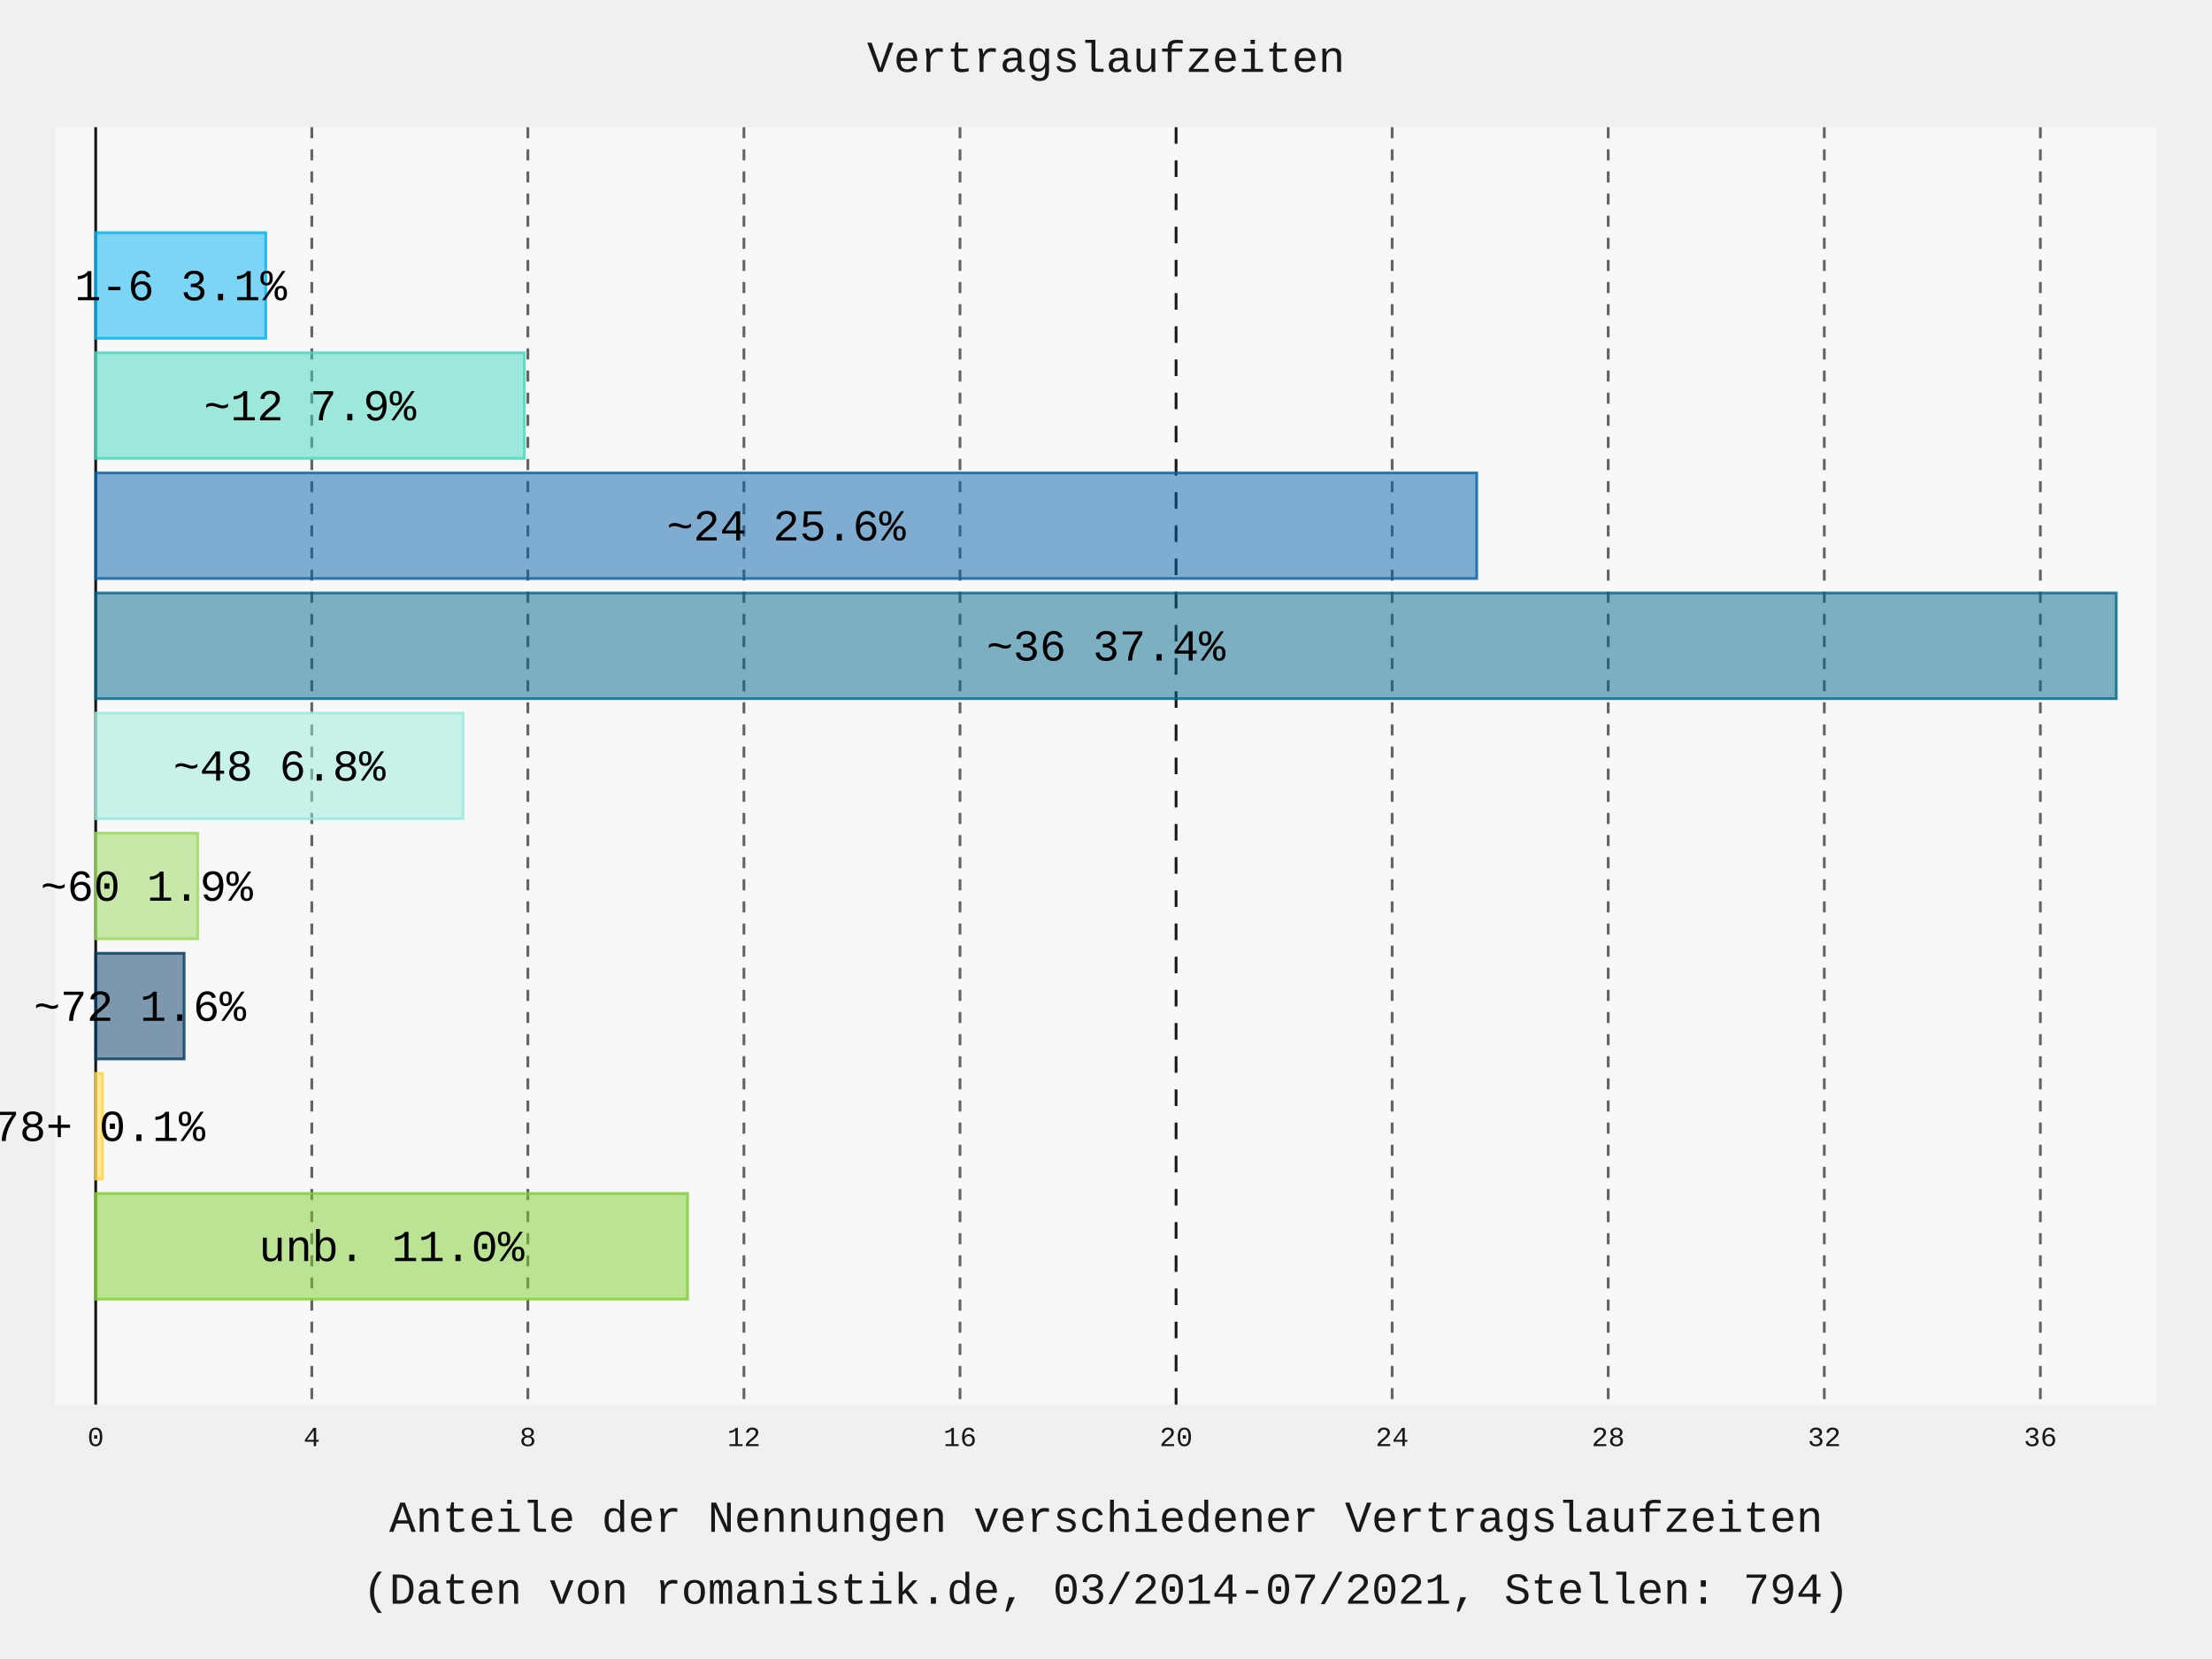
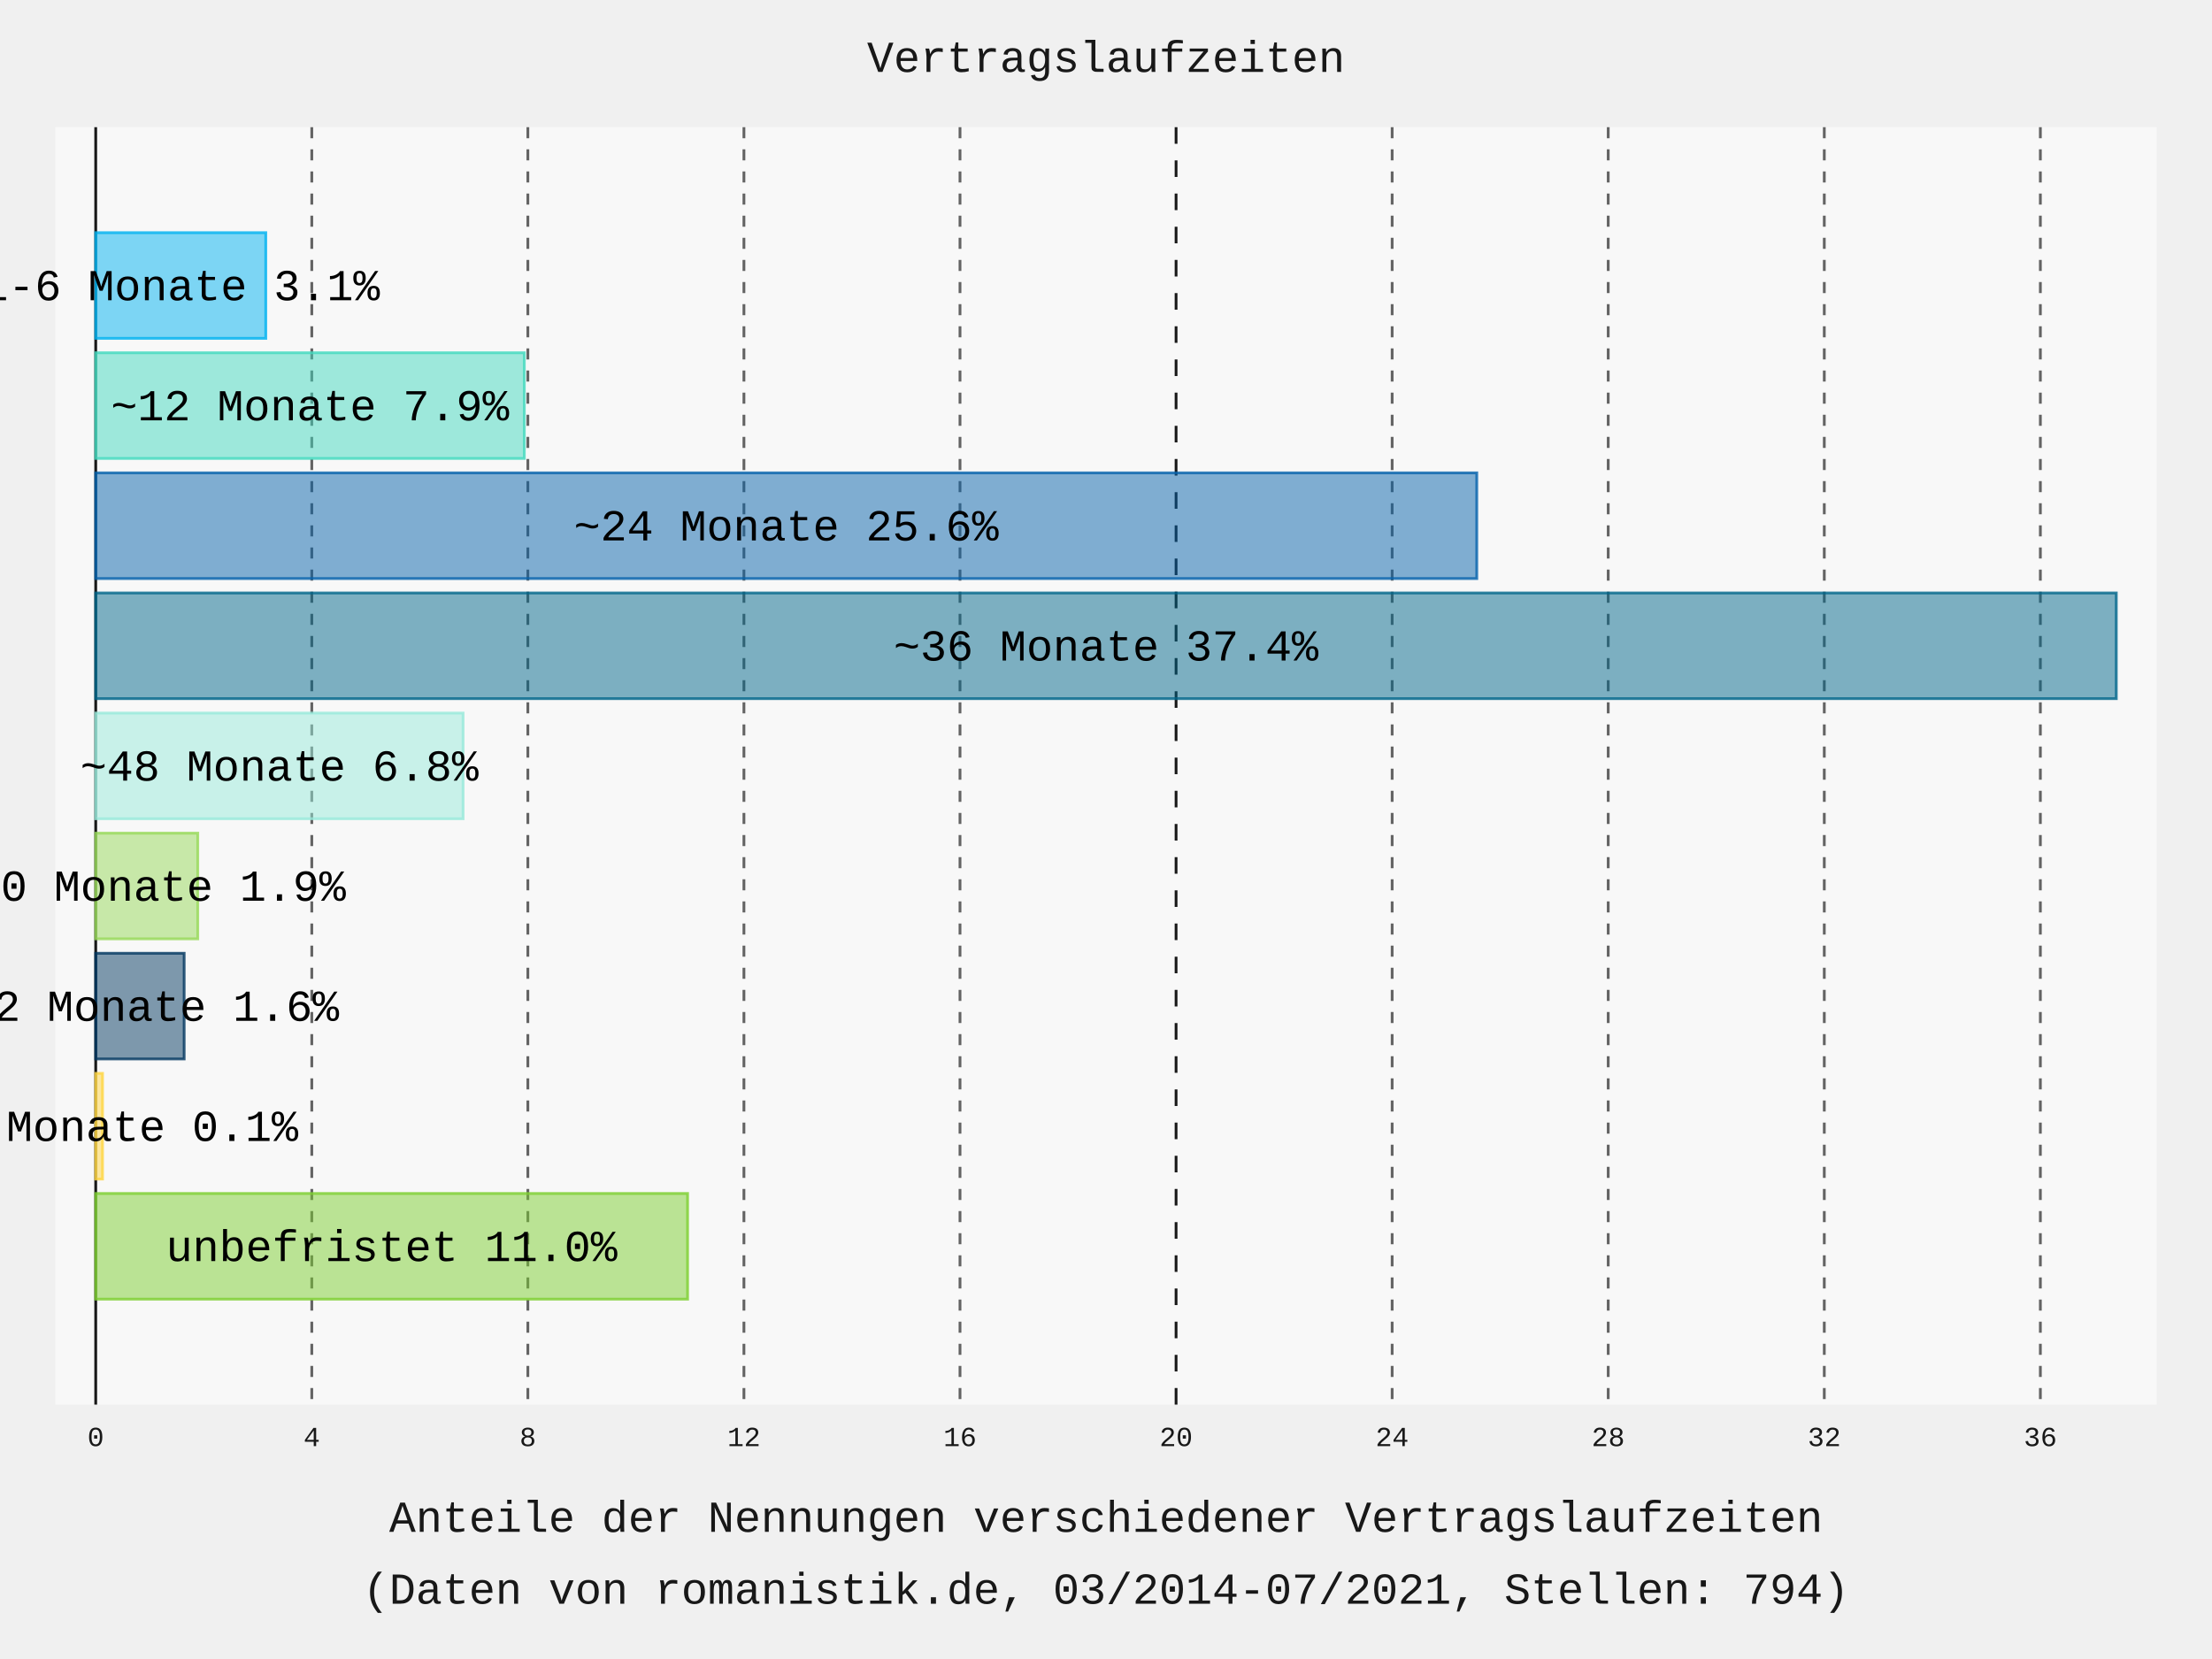
- <svg xmlns="http://www.w3.org/2000/svg" id="chart-c99ed272-664e-443c-95ab-a04cdc308d7f" class="pygal-chart" viewBox="0 0 800 600">
+ <svg xmlns="http://www.w3.org/2000/svg" id="chart-5da42d5f-712d-46cd-ba66-9cb26c4812ca" class="pygal-chart" viewBox="0 0 800 600">
  <defs>
-     <style type="text/css">#chart-c99ed272-664e-443c-95ab-a04cdc308d7f{-webkit-user-select:none;-webkit-font-smoothing:antialiased;font-family:Consolas,"Liberation Mono",Menlo,Courier,monospace}#chart-c99ed272-664e-443c-95ab-a04cdc308d7f .title{font-family:Consolas,"Liberation Mono",Menlo,Courier,monospace;font-size:16px}#chart-c99ed272-664e-443c-95ab-a04cdc308d7f .legends .legend text{font-family:Consolas,"Liberation Mono",Menlo,Courier,monospace;font-size:14px}#chart-c99ed272-664e-443c-95ab-a04cdc308d7f .axis text{font-family:Consolas,"Liberation Mono",Menlo,Courier,monospace;font-size:10px}#chart-c99ed272-664e-443c-95ab-a04cdc308d7f .axis text.major{font-family:Consolas,"Liberation Mono",Menlo,Courier,monospace;font-size:10px}#chart-c99ed272-664e-443c-95ab-a04cdc308d7f .text-overlay text.value{font-family:Consolas,"Liberation Mono",Menlo,Courier,monospace;font-size:16px}#chart-c99ed272-664e-443c-95ab-a04cdc308d7f .text-overlay text.label{font-family:Consolas,"Liberation Mono",Menlo,Courier,monospace;font-size:10px}#chart-c99ed272-664e-443c-95ab-a04cdc308d7f .tooltip{font-family:Consolas,"Liberation Mono",Menlo,Courier,monospace;font-size:14px}#chart-c99ed272-664e-443c-95ab-a04cdc308d7f text.no_data{font-family:Consolas,"Liberation Mono",Menlo,Courier,monospace;font-size:64px}
- #chart-c99ed272-664e-443c-95ab-a04cdc308d7f{background-color:#f0f0f0}#chart-c99ed272-664e-443c-95ab-a04cdc308d7f path,#chart-c99ed272-664e-443c-95ab-a04cdc308d7f line,#chart-c99ed272-664e-443c-95ab-a04cdc308d7f rect,#chart-c99ed272-664e-443c-95ab-a04cdc308d7f circle{-webkit-transition:250ms ease-in;-moz-transition:250ms ease-in;transition:250ms ease-in}#chart-c99ed272-664e-443c-95ab-a04cdc308d7f .graph &gt; .background{fill:#f0f0f0}#chart-c99ed272-664e-443c-95ab-a04cdc308d7f .plot &gt; .background{fill:#f8f8f8}#chart-c99ed272-664e-443c-95ab-a04cdc308d7f .graph{fill:rgba(0,0,0,0.9)}#chart-c99ed272-664e-443c-95ab-a04cdc308d7f text.no_data{fill:rgba(0,0,0,0.9)}#chart-c99ed272-664e-443c-95ab-a04cdc308d7f .title{fill:rgba(0,0,0,0.9)}#chart-c99ed272-664e-443c-95ab-a04cdc308d7f .legends .legend text{fill:rgba(0,0,0,0.9)}#chart-c99ed272-664e-443c-95ab-a04cdc308d7f .legends .legend:hover text{fill:rgba(0,0,0,0.9)}#chart-c99ed272-664e-443c-95ab-a04cdc308d7f .axis .line{stroke:rgba(0,0,0,0.9)}#chart-c99ed272-664e-443c-95ab-a04cdc308d7f .axis .guide.line{stroke:rgba(0,0,0,0.6)}#chart-c99ed272-664e-443c-95ab-a04cdc308d7f .axis .major.line{stroke:rgba(0,0,0,0.9)}#chart-c99ed272-664e-443c-95ab-a04cdc308d7f .axis text.major{fill:rgba(0,0,0,0.9)}#chart-c99ed272-664e-443c-95ab-a04cdc308d7f .axis.y .guides:hover .guide.line,#chart-c99ed272-664e-443c-95ab-a04cdc308d7f .line-graph .axis.x .guides:hover .guide.line,#chart-c99ed272-664e-443c-95ab-a04cdc308d7f .stackedline-graph .axis.x .guides:hover .guide.line,#chart-c99ed272-664e-443c-95ab-a04cdc308d7f .xy-graph .axis.x .guides:hover .guide.line{stroke:rgba(0,0,0,0.9)}#chart-c99ed272-664e-443c-95ab-a04cdc308d7f .axis .guides:hover text{fill:rgba(0,0,0,0.9)}#chart-c99ed272-664e-443c-95ab-a04cdc308d7f .reactive{fill-opacity:.5;stroke-opacity:.8}#chart-c99ed272-664e-443c-95ab-a04cdc308d7f .ci{stroke:rgba(0,0,0,0.9)}#chart-c99ed272-664e-443c-95ab-a04cdc308d7f .reactive.active,#chart-c99ed272-664e-443c-95ab-a04cdc308d7f .active .reactive{fill-opacity:.9;stroke-opacity:.9;stroke-width:4}#chart-c99ed272-664e-443c-95ab-a04cdc308d7f .ci .reactive.active{stroke-width:1.5}#chart-c99ed272-664e-443c-95ab-a04cdc308d7f .series text{fill:rgba(0,0,0,0.9)}#chart-c99ed272-664e-443c-95ab-a04cdc308d7f .tooltip rect{fill:#f8f8f8;stroke:rgba(0,0,0,0.9);-webkit-transition:opacity 250ms ease-in;-moz-transition:opacity 250ms ease-in;transition:opacity 250ms ease-in}#chart-c99ed272-664e-443c-95ab-a04cdc308d7f .tooltip .label{fill:rgba(0,0,0,0.9)}#chart-c99ed272-664e-443c-95ab-a04cdc308d7f .tooltip .label{fill:rgba(0,0,0,0.9)}#chart-c99ed272-664e-443c-95ab-a04cdc308d7f .tooltip .legend{font-size:.8em;fill:rgba(0,0,0,0.6)}#chart-c99ed272-664e-443c-95ab-a04cdc308d7f .tooltip .x_label{font-size:.6em;fill:rgba(0,0,0,0.9)}#chart-c99ed272-664e-443c-95ab-a04cdc308d7f .tooltip .xlink{font-size:.5em;text-decoration:underline}#chart-c99ed272-664e-443c-95ab-a04cdc308d7f .tooltip .value{font-size:1.5em}#chart-c99ed272-664e-443c-95ab-a04cdc308d7f .bound{font-size:.5em}#chart-c99ed272-664e-443c-95ab-a04cdc308d7f .max-value{font-size:.75em;fill:rgba(0,0,0,0.6)}#chart-c99ed272-664e-443c-95ab-a04cdc308d7f .map-element{fill:#f8f8f8;stroke:rgba(0,0,0,0.6) !important}#chart-c99ed272-664e-443c-95ab-a04cdc308d7f .map-element .reactive{fill-opacity:inherit;stroke-opacity:inherit}#chart-c99ed272-664e-443c-95ab-a04cdc308d7f .color-0,#chart-c99ed272-664e-443c-95ab-a04cdc308d7f .color-0 a:visited{stroke:#00b2f0;fill:#00b2f0}#chart-c99ed272-664e-443c-95ab-a04cdc308d7f .color-1,#chart-c99ed272-664e-443c-95ab-a04cdc308d7f .color-1 a:visited{stroke:#43d9be;fill:#43d9be}#chart-c99ed272-664e-443c-95ab-a04cdc308d7f .color-2,#chart-c99ed272-664e-443c-95ab-a04cdc308d7f .color-2 a:visited{stroke:#0662ab;fill:#0662ab}#chart-c99ed272-664e-443c-95ab-a04cdc308d7f .color-3,#chart-c99ed272-664e-443c-95ab-a04cdc308d7f .color-3 a:visited{stroke:#00668a;fill:#00668a}#chart-c99ed272-664e-443c-95ab-a04cdc308d7f .color-4,#chart-c99ed272-664e-443c-95ab-a04cdc308d7f .color-4 a:visited{stroke:#98eadb;fill:#98eadb}#chart-c99ed272-664e-443c-95ab-a04cdc308d7f .color-5,#chart-c99ed272-664e-443c-95ab-a04cdc308d7f .color-5 a:visited{stroke:#97d959;fill:#97d959}#chart-c99ed272-664e-443c-95ab-a04cdc308d7f .color-6,#chart-c99ed272-664e-443c-95ab-a04cdc308d7f .color-6 a:visited{stroke:#033861;fill:#033861}#chart-c99ed272-664e-443c-95ab-a04cdc308d7f .color-7,#chart-c99ed272-664e-443c-95ab-a04cdc308d7f .color-7 a:visited{stroke:#ffd541;fill:#ffd541}#chart-c99ed272-664e-443c-95ab-a04cdc308d7f .color-8,#chart-c99ed272-664e-443c-95ab-a04cdc308d7f .color-8 a:visited{stroke:#7dcf30;fill:#7dcf30}#chart-c99ed272-664e-443c-95ab-a04cdc308d7f .text-overlay .color-0 text{fill:black}#chart-c99ed272-664e-443c-95ab-a04cdc308d7f .text-overlay .color-1 text{fill:black}#chart-c99ed272-664e-443c-95ab-a04cdc308d7f .text-overlay .color-2 text{fill:black}#chart-c99ed272-664e-443c-95ab-a04cdc308d7f .text-overlay .color-3 text{fill:black}#chart-c99ed272-664e-443c-95ab-a04cdc308d7f .text-overlay .color-4 text{fill:black}#chart-c99ed272-664e-443c-95ab-a04cdc308d7f .text-overlay .color-5 text{fill:black}#chart-c99ed272-664e-443c-95ab-a04cdc308d7f .text-overlay .color-6 text{fill:black}#chart-c99ed272-664e-443c-95ab-a04cdc308d7f .text-overlay .color-7 text{fill:black}#chart-c99ed272-664e-443c-95ab-a04cdc308d7f .text-overlay .color-8 text{fill:black}
- #chart-c99ed272-664e-443c-95ab-a04cdc308d7f text.no_data{text-anchor:middle}#chart-c99ed272-664e-443c-95ab-a04cdc308d7f .guide.line{fill:none}#chart-c99ed272-664e-443c-95ab-a04cdc308d7f .centered{text-anchor:middle}#chart-c99ed272-664e-443c-95ab-a04cdc308d7f .title{text-anchor:middle}#chart-c99ed272-664e-443c-95ab-a04cdc308d7f .legends .legend text{fill-opacity:1}#chart-c99ed272-664e-443c-95ab-a04cdc308d7f .axis.x text{text-anchor:middle}#chart-c99ed272-664e-443c-95ab-a04cdc308d7f .axis.x:not(.web) text[transform]{text-anchor:start}#chart-c99ed272-664e-443c-95ab-a04cdc308d7f .axis.x:not(.web) text[transform].backwards{text-anchor:end}#chart-c99ed272-664e-443c-95ab-a04cdc308d7f .axis.y text{text-anchor:end}#chart-c99ed272-664e-443c-95ab-a04cdc308d7f .axis.y text[transform].backwards{text-anchor:start}#chart-c99ed272-664e-443c-95ab-a04cdc308d7f .axis.y2 text{text-anchor:start}#chart-c99ed272-664e-443c-95ab-a04cdc308d7f .axis.y2 text[transform].backwards{text-anchor:end}#chart-c99ed272-664e-443c-95ab-a04cdc308d7f .axis .guide.line{stroke-dasharray:4,4}#chart-c99ed272-664e-443c-95ab-a04cdc308d7f .axis .major.guide.line{stroke-dasharray:6,6}#chart-c99ed272-664e-443c-95ab-a04cdc308d7f .horizontal .axis.y .guide.line,#chart-c99ed272-664e-443c-95ab-a04cdc308d7f .horizontal .axis.y2 .guide.line,#chart-c99ed272-664e-443c-95ab-a04cdc308d7f .vertical .axis.x .guide.line{opacity:0}#chart-c99ed272-664e-443c-95ab-a04cdc308d7f .horizontal .axis.always_show .guide.line,#chart-c99ed272-664e-443c-95ab-a04cdc308d7f .vertical .axis.always_show .guide.line{opacity:1 !important}#chart-c99ed272-664e-443c-95ab-a04cdc308d7f .axis.y .guides:hover .guide.line,#chart-c99ed272-664e-443c-95ab-a04cdc308d7f .axis.y2 .guides:hover .guide.line,#chart-c99ed272-664e-443c-95ab-a04cdc308d7f .axis.x .guides:hover .guide.line{opacity:1}#chart-c99ed272-664e-443c-95ab-a04cdc308d7f .axis .guides:hover text{opacity:1}#chart-c99ed272-664e-443c-95ab-a04cdc308d7f .nofill{fill:none}#chart-c99ed272-664e-443c-95ab-a04cdc308d7f .subtle-fill{fill-opacity:.2}#chart-c99ed272-664e-443c-95ab-a04cdc308d7f .dot{stroke-width:1px;fill-opacity:1}#chart-c99ed272-664e-443c-95ab-a04cdc308d7f .dot.active{stroke-width:5px}#chart-c99ed272-664e-443c-95ab-a04cdc308d7f .dot.negative{fill:transparent}#chart-c99ed272-664e-443c-95ab-a04cdc308d7f text,#chart-c99ed272-664e-443c-95ab-a04cdc308d7f tspan{stroke:none !important}#chart-c99ed272-664e-443c-95ab-a04cdc308d7f .series text.active{opacity:1}#chart-c99ed272-664e-443c-95ab-a04cdc308d7f .tooltip rect{fill-opacity:.95;stroke-width:.5}#chart-c99ed272-664e-443c-95ab-a04cdc308d7f .tooltip text{fill-opacity:1}#chart-c99ed272-664e-443c-95ab-a04cdc308d7f .showable{visibility:hidden}#chart-c99ed272-664e-443c-95ab-a04cdc308d7f .showable.shown{visibility:visible}#chart-c99ed272-664e-443c-95ab-a04cdc308d7f .gauge-background{fill:rgba(229,229,229,1);stroke:none}#chart-c99ed272-664e-443c-95ab-a04cdc308d7f .bg-lines{stroke:#f0f0f0;stroke-width:2px}</style>
+     <style type="text/css">#chart-5da42d5f-712d-46cd-ba66-9cb26c4812ca{-webkit-user-select:none;-webkit-font-smoothing:antialiased;font-family:Consolas,"Liberation Mono",Menlo,Courier,monospace}#chart-5da42d5f-712d-46cd-ba66-9cb26c4812ca .title{font-family:Consolas,"Liberation Mono",Menlo,Courier,monospace;font-size:16px}#chart-5da42d5f-712d-46cd-ba66-9cb26c4812ca .legends .legend text{font-family:Consolas,"Liberation Mono",Menlo,Courier,monospace;font-size:14px}#chart-5da42d5f-712d-46cd-ba66-9cb26c4812ca .axis text{font-family:Consolas,"Liberation Mono",Menlo,Courier,monospace;font-size:10px}#chart-5da42d5f-712d-46cd-ba66-9cb26c4812ca .axis text.major{font-family:Consolas,"Liberation Mono",Menlo,Courier,monospace;font-size:10px}#chart-5da42d5f-712d-46cd-ba66-9cb26c4812ca .text-overlay text.value{font-family:Consolas,"Liberation Mono",Menlo,Courier,monospace;font-size:16px}#chart-5da42d5f-712d-46cd-ba66-9cb26c4812ca .text-overlay text.label{font-family:Consolas,"Liberation Mono",Menlo,Courier,monospace;font-size:10px}#chart-5da42d5f-712d-46cd-ba66-9cb26c4812ca .tooltip{font-family:Consolas,"Liberation Mono",Menlo,Courier,monospace;font-size:14px}#chart-5da42d5f-712d-46cd-ba66-9cb26c4812ca text.no_data{font-family:Consolas,"Liberation Mono",Menlo,Courier,monospace;font-size:64px}
+ #chart-5da42d5f-712d-46cd-ba66-9cb26c4812ca{background-color:#f0f0f0}#chart-5da42d5f-712d-46cd-ba66-9cb26c4812ca path,#chart-5da42d5f-712d-46cd-ba66-9cb26c4812ca line,#chart-5da42d5f-712d-46cd-ba66-9cb26c4812ca rect,#chart-5da42d5f-712d-46cd-ba66-9cb26c4812ca circle{-webkit-transition:250ms ease-in;-moz-transition:250ms ease-in;transition:250ms ease-in}#chart-5da42d5f-712d-46cd-ba66-9cb26c4812ca .graph &gt; .background{fill:#f0f0f0}#chart-5da42d5f-712d-46cd-ba66-9cb26c4812ca .plot &gt; .background{fill:#f8f8f8}#chart-5da42d5f-712d-46cd-ba66-9cb26c4812ca .graph{fill:rgba(0,0,0,0.9)}#chart-5da42d5f-712d-46cd-ba66-9cb26c4812ca text.no_data{fill:rgba(0,0,0,0.9)}#chart-5da42d5f-712d-46cd-ba66-9cb26c4812ca .title{fill:rgba(0,0,0,0.9)}#chart-5da42d5f-712d-46cd-ba66-9cb26c4812ca .legends .legend text{fill:rgba(0,0,0,0.9)}#chart-5da42d5f-712d-46cd-ba66-9cb26c4812ca .legends .legend:hover text{fill:rgba(0,0,0,0.9)}#chart-5da42d5f-712d-46cd-ba66-9cb26c4812ca .axis .line{stroke:rgba(0,0,0,0.9)}#chart-5da42d5f-712d-46cd-ba66-9cb26c4812ca .axis .guide.line{stroke:rgba(0,0,0,0.6)}#chart-5da42d5f-712d-46cd-ba66-9cb26c4812ca .axis .major.line{stroke:rgba(0,0,0,0.9)}#chart-5da42d5f-712d-46cd-ba66-9cb26c4812ca .axis text.major{fill:rgba(0,0,0,0.9)}#chart-5da42d5f-712d-46cd-ba66-9cb26c4812ca .axis.y .guides:hover .guide.line,#chart-5da42d5f-712d-46cd-ba66-9cb26c4812ca .line-graph .axis.x .guides:hover .guide.line,#chart-5da42d5f-712d-46cd-ba66-9cb26c4812ca .stackedline-graph .axis.x .guides:hover .guide.line,#chart-5da42d5f-712d-46cd-ba66-9cb26c4812ca .xy-graph .axis.x .guides:hover .guide.line{stroke:rgba(0,0,0,0.9)}#chart-5da42d5f-712d-46cd-ba66-9cb26c4812ca .axis .guides:hover text{fill:rgba(0,0,0,0.9)}#chart-5da42d5f-712d-46cd-ba66-9cb26c4812ca .reactive{fill-opacity:.5;stroke-opacity:.8}#chart-5da42d5f-712d-46cd-ba66-9cb26c4812ca .ci{stroke:rgba(0,0,0,0.9)}#chart-5da42d5f-712d-46cd-ba66-9cb26c4812ca .reactive.active,#chart-5da42d5f-712d-46cd-ba66-9cb26c4812ca .active .reactive{fill-opacity:.9;stroke-opacity:.9;stroke-width:4}#chart-5da42d5f-712d-46cd-ba66-9cb26c4812ca .ci .reactive.active{stroke-width:1.5}#chart-5da42d5f-712d-46cd-ba66-9cb26c4812ca .series text{fill:rgba(0,0,0,0.9)}#chart-5da42d5f-712d-46cd-ba66-9cb26c4812ca .tooltip rect{fill:#f8f8f8;stroke:rgba(0,0,0,0.9);-webkit-transition:opacity 250ms ease-in;-moz-transition:opacity 250ms ease-in;transition:opacity 250ms ease-in}#chart-5da42d5f-712d-46cd-ba66-9cb26c4812ca .tooltip .label{fill:rgba(0,0,0,0.9)}#chart-5da42d5f-712d-46cd-ba66-9cb26c4812ca .tooltip .label{fill:rgba(0,0,0,0.9)}#chart-5da42d5f-712d-46cd-ba66-9cb26c4812ca .tooltip .legend{font-size:.8em;fill:rgba(0,0,0,0.6)}#chart-5da42d5f-712d-46cd-ba66-9cb26c4812ca .tooltip .x_label{font-size:.6em;fill:rgba(0,0,0,0.9)}#chart-5da42d5f-712d-46cd-ba66-9cb26c4812ca .tooltip .xlink{font-size:.5em;text-decoration:underline}#chart-5da42d5f-712d-46cd-ba66-9cb26c4812ca .tooltip .value{font-size:1.5em}#chart-5da42d5f-712d-46cd-ba66-9cb26c4812ca .bound{font-size:.5em}#chart-5da42d5f-712d-46cd-ba66-9cb26c4812ca .max-value{font-size:.75em;fill:rgba(0,0,0,0.6)}#chart-5da42d5f-712d-46cd-ba66-9cb26c4812ca .map-element{fill:#f8f8f8;stroke:rgba(0,0,0,0.6) !important}#chart-5da42d5f-712d-46cd-ba66-9cb26c4812ca .map-element .reactive{fill-opacity:inherit;stroke-opacity:inherit}#chart-5da42d5f-712d-46cd-ba66-9cb26c4812ca .color-0,#chart-5da42d5f-712d-46cd-ba66-9cb26c4812ca .color-0 a:visited{stroke:#00b2f0;fill:#00b2f0}#chart-5da42d5f-712d-46cd-ba66-9cb26c4812ca .color-1,#chart-5da42d5f-712d-46cd-ba66-9cb26c4812ca .color-1 a:visited{stroke:#43d9be;fill:#43d9be}#chart-5da42d5f-712d-46cd-ba66-9cb26c4812ca .color-2,#chart-5da42d5f-712d-46cd-ba66-9cb26c4812ca .color-2 a:visited{stroke:#0662ab;fill:#0662ab}#chart-5da42d5f-712d-46cd-ba66-9cb26c4812ca .color-3,#chart-5da42d5f-712d-46cd-ba66-9cb26c4812ca .color-3 a:visited{stroke:#00668a;fill:#00668a}#chart-5da42d5f-712d-46cd-ba66-9cb26c4812ca .color-4,#chart-5da42d5f-712d-46cd-ba66-9cb26c4812ca .color-4 a:visited{stroke:#98eadb;fill:#98eadb}#chart-5da42d5f-712d-46cd-ba66-9cb26c4812ca .color-5,#chart-5da42d5f-712d-46cd-ba66-9cb26c4812ca .color-5 a:visited{stroke:#97d959;fill:#97d959}#chart-5da42d5f-712d-46cd-ba66-9cb26c4812ca .color-6,#chart-5da42d5f-712d-46cd-ba66-9cb26c4812ca .color-6 a:visited{stroke:#033861;fill:#033861}#chart-5da42d5f-712d-46cd-ba66-9cb26c4812ca .color-7,#chart-5da42d5f-712d-46cd-ba66-9cb26c4812ca .color-7 a:visited{stroke:#ffd541;fill:#ffd541}#chart-5da42d5f-712d-46cd-ba66-9cb26c4812ca .color-8,#chart-5da42d5f-712d-46cd-ba66-9cb26c4812ca .color-8 a:visited{stroke:#7dcf30;fill:#7dcf30}#chart-5da42d5f-712d-46cd-ba66-9cb26c4812ca .text-overlay .color-0 text{fill:black}#chart-5da42d5f-712d-46cd-ba66-9cb26c4812ca .text-overlay .color-1 text{fill:black}#chart-5da42d5f-712d-46cd-ba66-9cb26c4812ca .text-overlay .color-2 text{fill:black}#chart-5da42d5f-712d-46cd-ba66-9cb26c4812ca .text-overlay .color-3 text{fill:black}#chart-5da42d5f-712d-46cd-ba66-9cb26c4812ca .text-overlay .color-4 text{fill:black}#chart-5da42d5f-712d-46cd-ba66-9cb26c4812ca .text-overlay .color-5 text{fill:black}#chart-5da42d5f-712d-46cd-ba66-9cb26c4812ca .text-overlay .color-6 text{fill:black}#chart-5da42d5f-712d-46cd-ba66-9cb26c4812ca .text-overlay .color-7 text{fill:black}#chart-5da42d5f-712d-46cd-ba66-9cb26c4812ca .text-overlay .color-8 text{fill:black}
+ #chart-5da42d5f-712d-46cd-ba66-9cb26c4812ca text.no_data{text-anchor:middle}#chart-5da42d5f-712d-46cd-ba66-9cb26c4812ca .guide.line{fill:none}#chart-5da42d5f-712d-46cd-ba66-9cb26c4812ca .centered{text-anchor:middle}#chart-5da42d5f-712d-46cd-ba66-9cb26c4812ca .title{text-anchor:middle}#chart-5da42d5f-712d-46cd-ba66-9cb26c4812ca .legends .legend text{fill-opacity:1}#chart-5da42d5f-712d-46cd-ba66-9cb26c4812ca .axis.x text{text-anchor:middle}#chart-5da42d5f-712d-46cd-ba66-9cb26c4812ca .axis.x:not(.web) text[transform]{text-anchor:start}#chart-5da42d5f-712d-46cd-ba66-9cb26c4812ca .axis.x:not(.web) text[transform].backwards{text-anchor:end}#chart-5da42d5f-712d-46cd-ba66-9cb26c4812ca .axis.y text{text-anchor:end}#chart-5da42d5f-712d-46cd-ba66-9cb26c4812ca .axis.y text[transform].backwards{text-anchor:start}#chart-5da42d5f-712d-46cd-ba66-9cb26c4812ca .axis.y2 text{text-anchor:start}#chart-5da42d5f-712d-46cd-ba66-9cb26c4812ca .axis.y2 text[transform].backwards{text-anchor:end}#chart-5da42d5f-712d-46cd-ba66-9cb26c4812ca .axis .guide.line{stroke-dasharray:4,4}#chart-5da42d5f-712d-46cd-ba66-9cb26c4812ca .axis .major.guide.line{stroke-dasharray:6,6}#chart-5da42d5f-712d-46cd-ba66-9cb26c4812ca .horizontal .axis.y .guide.line,#chart-5da42d5f-712d-46cd-ba66-9cb26c4812ca .horizontal .axis.y2 .guide.line,#chart-5da42d5f-712d-46cd-ba66-9cb26c4812ca .vertical .axis.x .guide.line{opacity:0}#chart-5da42d5f-712d-46cd-ba66-9cb26c4812ca .horizontal .axis.always_show .guide.line,#chart-5da42d5f-712d-46cd-ba66-9cb26c4812ca .vertical .axis.always_show .guide.line{opacity:1 !important}#chart-5da42d5f-712d-46cd-ba66-9cb26c4812ca .axis.y .guides:hover .guide.line,#chart-5da42d5f-712d-46cd-ba66-9cb26c4812ca .axis.y2 .guides:hover .guide.line,#chart-5da42d5f-712d-46cd-ba66-9cb26c4812ca .axis.x .guides:hover .guide.line{opacity:1}#chart-5da42d5f-712d-46cd-ba66-9cb26c4812ca .axis .guides:hover text{opacity:1}#chart-5da42d5f-712d-46cd-ba66-9cb26c4812ca .nofill{fill:none}#chart-5da42d5f-712d-46cd-ba66-9cb26c4812ca .subtle-fill{fill-opacity:.2}#chart-5da42d5f-712d-46cd-ba66-9cb26c4812ca .dot{stroke-width:1px;fill-opacity:1}#chart-5da42d5f-712d-46cd-ba66-9cb26c4812ca .dot.active{stroke-width:5px}#chart-5da42d5f-712d-46cd-ba66-9cb26c4812ca .dot.negative{fill:transparent}#chart-5da42d5f-712d-46cd-ba66-9cb26c4812ca text,#chart-5da42d5f-712d-46cd-ba66-9cb26c4812ca tspan{stroke:none !important}#chart-5da42d5f-712d-46cd-ba66-9cb26c4812ca .series text.active{opacity:1}#chart-5da42d5f-712d-46cd-ba66-9cb26c4812ca .tooltip rect{fill-opacity:.95;stroke-width:.5}#chart-5da42d5f-712d-46cd-ba66-9cb26c4812ca .tooltip text{fill-opacity:1}#chart-5da42d5f-712d-46cd-ba66-9cb26c4812ca .showable{visibility:hidden}#chart-5da42d5f-712d-46cd-ba66-9cb26c4812ca .showable.shown{visibility:visible}#chart-5da42d5f-712d-46cd-ba66-9cb26c4812ca .gauge-background{fill:rgba(229,229,229,1);stroke:none}#chart-5da42d5f-712d-46cd-ba66-9cb26c4812ca .bg-lines{stroke:#f0f0f0;stroke-width:2px}</style>
  </defs>
  <g class="graph horizontalbar-graph horizontal">
    <rect x="0" y="0" width="800" height="600" class="background" />
    <g transform="translate(20, 46)" class="plot">
      <rect x="0" y="0" width="760" height="462" class="background" />
      <g class="axis x always_show">
        <g class="guides">
          <path d="M14.615 0 v462" class="axis major line" />
          <text x="14.615" y="477.0" class="major">0</text>
        </g>
        <g class="guides">
          <path d="M92.761 0 v462" class="guide line" />
          <text x="92.761" y="477.0" class="">4</text>
        </g>
        <g class="guides">
          <path d="M170.907 0 v462" class="guide line" />
          <text x="170.907" y="477.0" class="">8</text>
        </g>
        <g class="guides">
          <path d="M249.052 0 v462" class="guide line" />
          <text x="249.052" y="477.0" class="">12</text>
        </g>
        <g class="guides">
          <path d="M327.198 0 v462" class="guide line" />
          <text x="327.198" y="477.0" class="">16</text>
        </g>
        <g class="guides">
          <path d="M405.343 0 v462" class="major guide line" />
          <text x="405.343" y="477.0" class="major">20</text>
        </g>
        <g class="guides">
          <path d="M483.489 0 v462" class="guide line" />
          <text x="483.489" y="477.0" class="">24</text>
        </g>
        <g class="guides">
          <path d="M561.634 0 v462" class="guide line" />
          <text x="561.634" y="477.0" class="">28</text>
        </g>
        <g class="guides">
          <path d="M639.78 0 v462" class="guide line" />
          <text x="639.78" y="477.0" class="">32</text>
        </g>
        <g class="guides">
          <path d="M717.925 0 v462" class="guide line" />
          <text x="717.925" y="477.0" class="">36</text>
        </g>
      </g>
      <g class="series serie-8 color-8">
        <g class="bars">
          <g class="bar">
            <rect x="14.615" y="385.632" rx="0" ry="0" width="214.064" height="38.224" class="rect reactive tooltip-trigger" />
          </g>
        </g>
      </g>
      <g class="series serie-7 color-7">
        <g class="bars">
          <g class="bar">
            <rect x="14.615" y="342.196" rx="0" ry="0" width="2.461" height="38.224" class="rect reactive tooltip-trigger" />
          </g>
        </g>
      </g>
      <g class="series serie-6 color-6">
        <g class="bars">
          <g class="bar">
            <rect x="14.615" y="298.76" rx="0" ry="0" width="31.987" height="38.224" class="rect reactive tooltip-trigger" />
          </g>
        </g>
      </g>
      <g class="series serie-5 color-5">
        <g class="bars">
          <g class="bar">
            <rect x="14.615" y="255.324" rx="0" ry="0" width="36.908" height="38.224" class="rect reactive tooltip-trigger" />
          </g>
        </g>
      </g>
      <g class="series serie-4 color-4">
        <g class="bars">
          <g class="bar">
            <rect x="14.615" y="211.888" rx="0" ry="0" width="132.867" height="38.224" class="rect reactive tooltip-trigger" />
          </g>
        </g>
      </g>
      <g class="series serie-3 color-3">
        <g class="bars">
          <g class="bar">
            <rect x="14.615" y="168.452" rx="0" ry="0" width="730.769" height="38.224" class="rect reactive tooltip-trigger" />
          </g>
        </g>
      </g>
      <g class="series serie-2 color-2">
        <g class="bars">
          <g class="bar">
            <rect x="14.615" y="125.016" rx="0" ry="0" width="499.482" height="38.224" class="rect reactive tooltip-trigger" />
          </g>
        </g>
      </g>
      <g class="series serie-1 color-1">
        <g class="bars">
          <g class="bar">
            <rect x="14.615" y="81.581" rx="0" ry="0" width="155.012" height="38.224" class="rect reactive tooltip-trigger" />
          </g>
        </g>
      </g>
      <g class="series serie-0 color-0">
        <g class="bars">
          <g class="bar">
            <rect x="14.615" y="38.145" rx="0" ry="0" width="61.513" height="38.224" class="rect reactive tooltip-trigger" />
          </g>
        </g>
      </g>
    </g>
    <g class="titles">
      <text x="400.0" y="26" class="title plot_title">Vertragslaufzeiten</text>
      <text x="400.0" y="554" class="title">Anteile der Nennungen verschiedener Vertragslaufzeiten</text>
      <text x="400.0" y="580" class="title">(Daten von romanistik.de, 03/2014-07/2021, Stellen: 794)</text>
    </g>
    <g transform="translate(20, 46)" class="plot overlay">
      <g class="series serie-8 color-8" />
      <g class="series serie-7 color-7" />
      <g class="series serie-6 color-6" />
      <g class="series serie-5 color-5" />
      <g class="series serie-4 color-4" />
      <g class="series serie-3 color-3" />
      <g class="series serie-2 color-2" />
      <g class="series serie-1 color-1" />
      <g class="series serie-0 color-0" />
    </g>
    <g transform="translate(20, 46)" class="plot text-overlay">
      <g class="series serie-8 color-8">
-         <text text-anchor="middle" x="121.647" y="410.077" class="value">unb. 11.0%</text>
+         <text text-anchor="middle" x="121.647" y="410.077" class="value">unbefristet 11.0%</text>
      </g>
      <g class="series serie-7 color-7">
-         <text text-anchor="middle" x="15.846" y="366.641" class="value">78+ 0.1%</text>
+         <text text-anchor="middle" x="15.846" y="366.641" class="value">78+ Monate 0.1%</text>
      </g>
      <g class="series serie-6 color-6">
-         <text text-anchor="middle" x="30.609" y="323.205" class="value">~72 1.6%</text>
+         <text text-anchor="middle" x="30.609" y="323.205" class="value">~72 Monate 1.6%</text>
      </g>
      <g class="series serie-5 color-5">
-         <text text-anchor="middle" x="33.069" y="279.769" class="value">~60 1.9%</text>
+         <text text-anchor="middle" x="33.069" y="279.769" class="value">~60 Monate 1.9%</text>
      </g>
      <g class="series serie-4 color-4">
-         <text text-anchor="middle" x="81.049" y="236.333" class="value">~48 6.8%</text>
+         <text text-anchor="middle" x="81.049" y="236.333" class="value">~48 Monate 6.8%</text>
      </g>
      <g class="series serie-3 color-3">
-         <text text-anchor="middle" x="380" y="192.897" class="value">~36 37.4%</text>
+         <text text-anchor="middle" x="380" y="192.897" class="value">~36 Monate 37.4%</text>
      </g>
      <g class="series serie-2 color-2">
-         <text text-anchor="middle" x="264.356" y="149.462" class="value">~24 25.6%</text>
+         <text text-anchor="middle" x="264.356" y="149.462" class="value">~24 Monate 25.6%</text>
      </g>
      <g class="series serie-1 color-1">
-         <text text-anchor="middle" x="92.121" y="106.026" class="value">~12 7.9%</text>
+         <text text-anchor="middle" x="92.121" y="106.026" class="value">~12 Monate 7.9%</text>
      </g>
      <g class="series serie-0 color-0">
-         <text text-anchor="middle" x="45.372" y="62.59" class="value">1-6 3.1%</text>
+         <text text-anchor="middle" x="45.372" y="62.59" class="value">1-6 Monate 3.1%</text>
      </g>
    </g>
    <g transform="translate(20, 46)" class="plot tooltip-overlay">
      <g transform="translate(0 0)" style="opacity: 0" class="tooltip">
        <rect rx="0" ry="0" width="0" height="0" class="tooltip-box" />
        <g class="text" />
      </g>
    </g>
  </g>
</svg>
